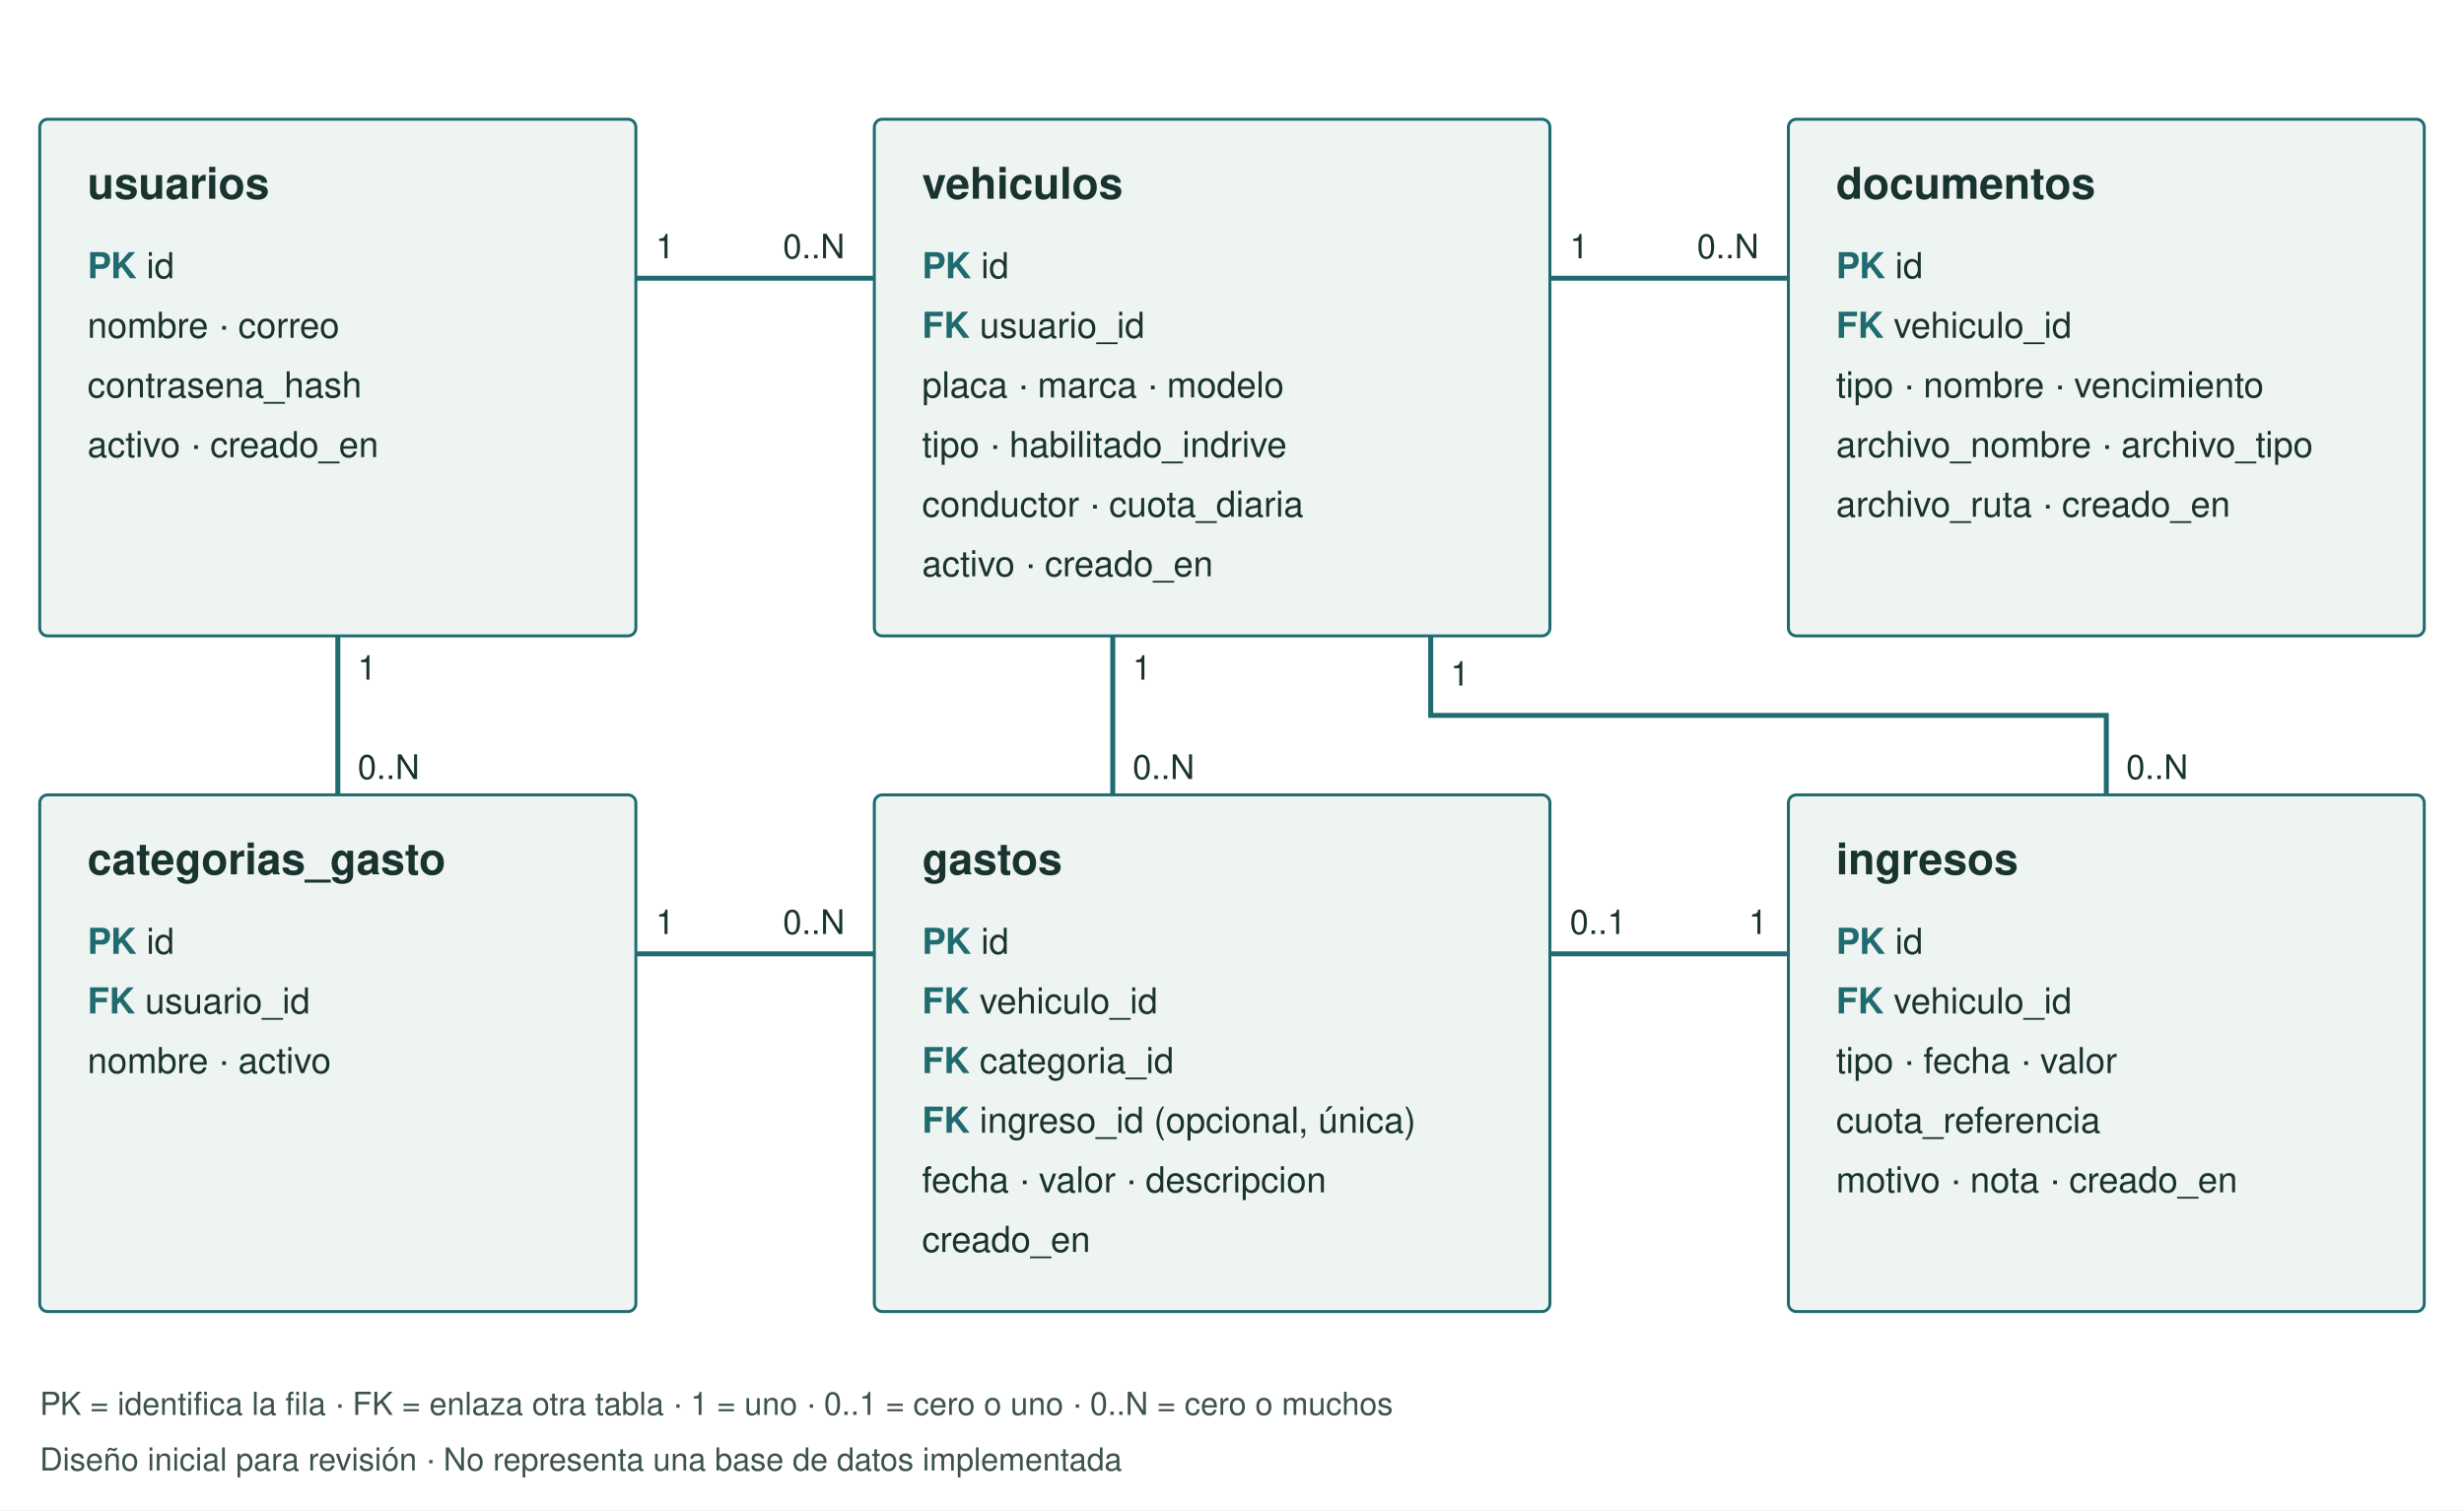
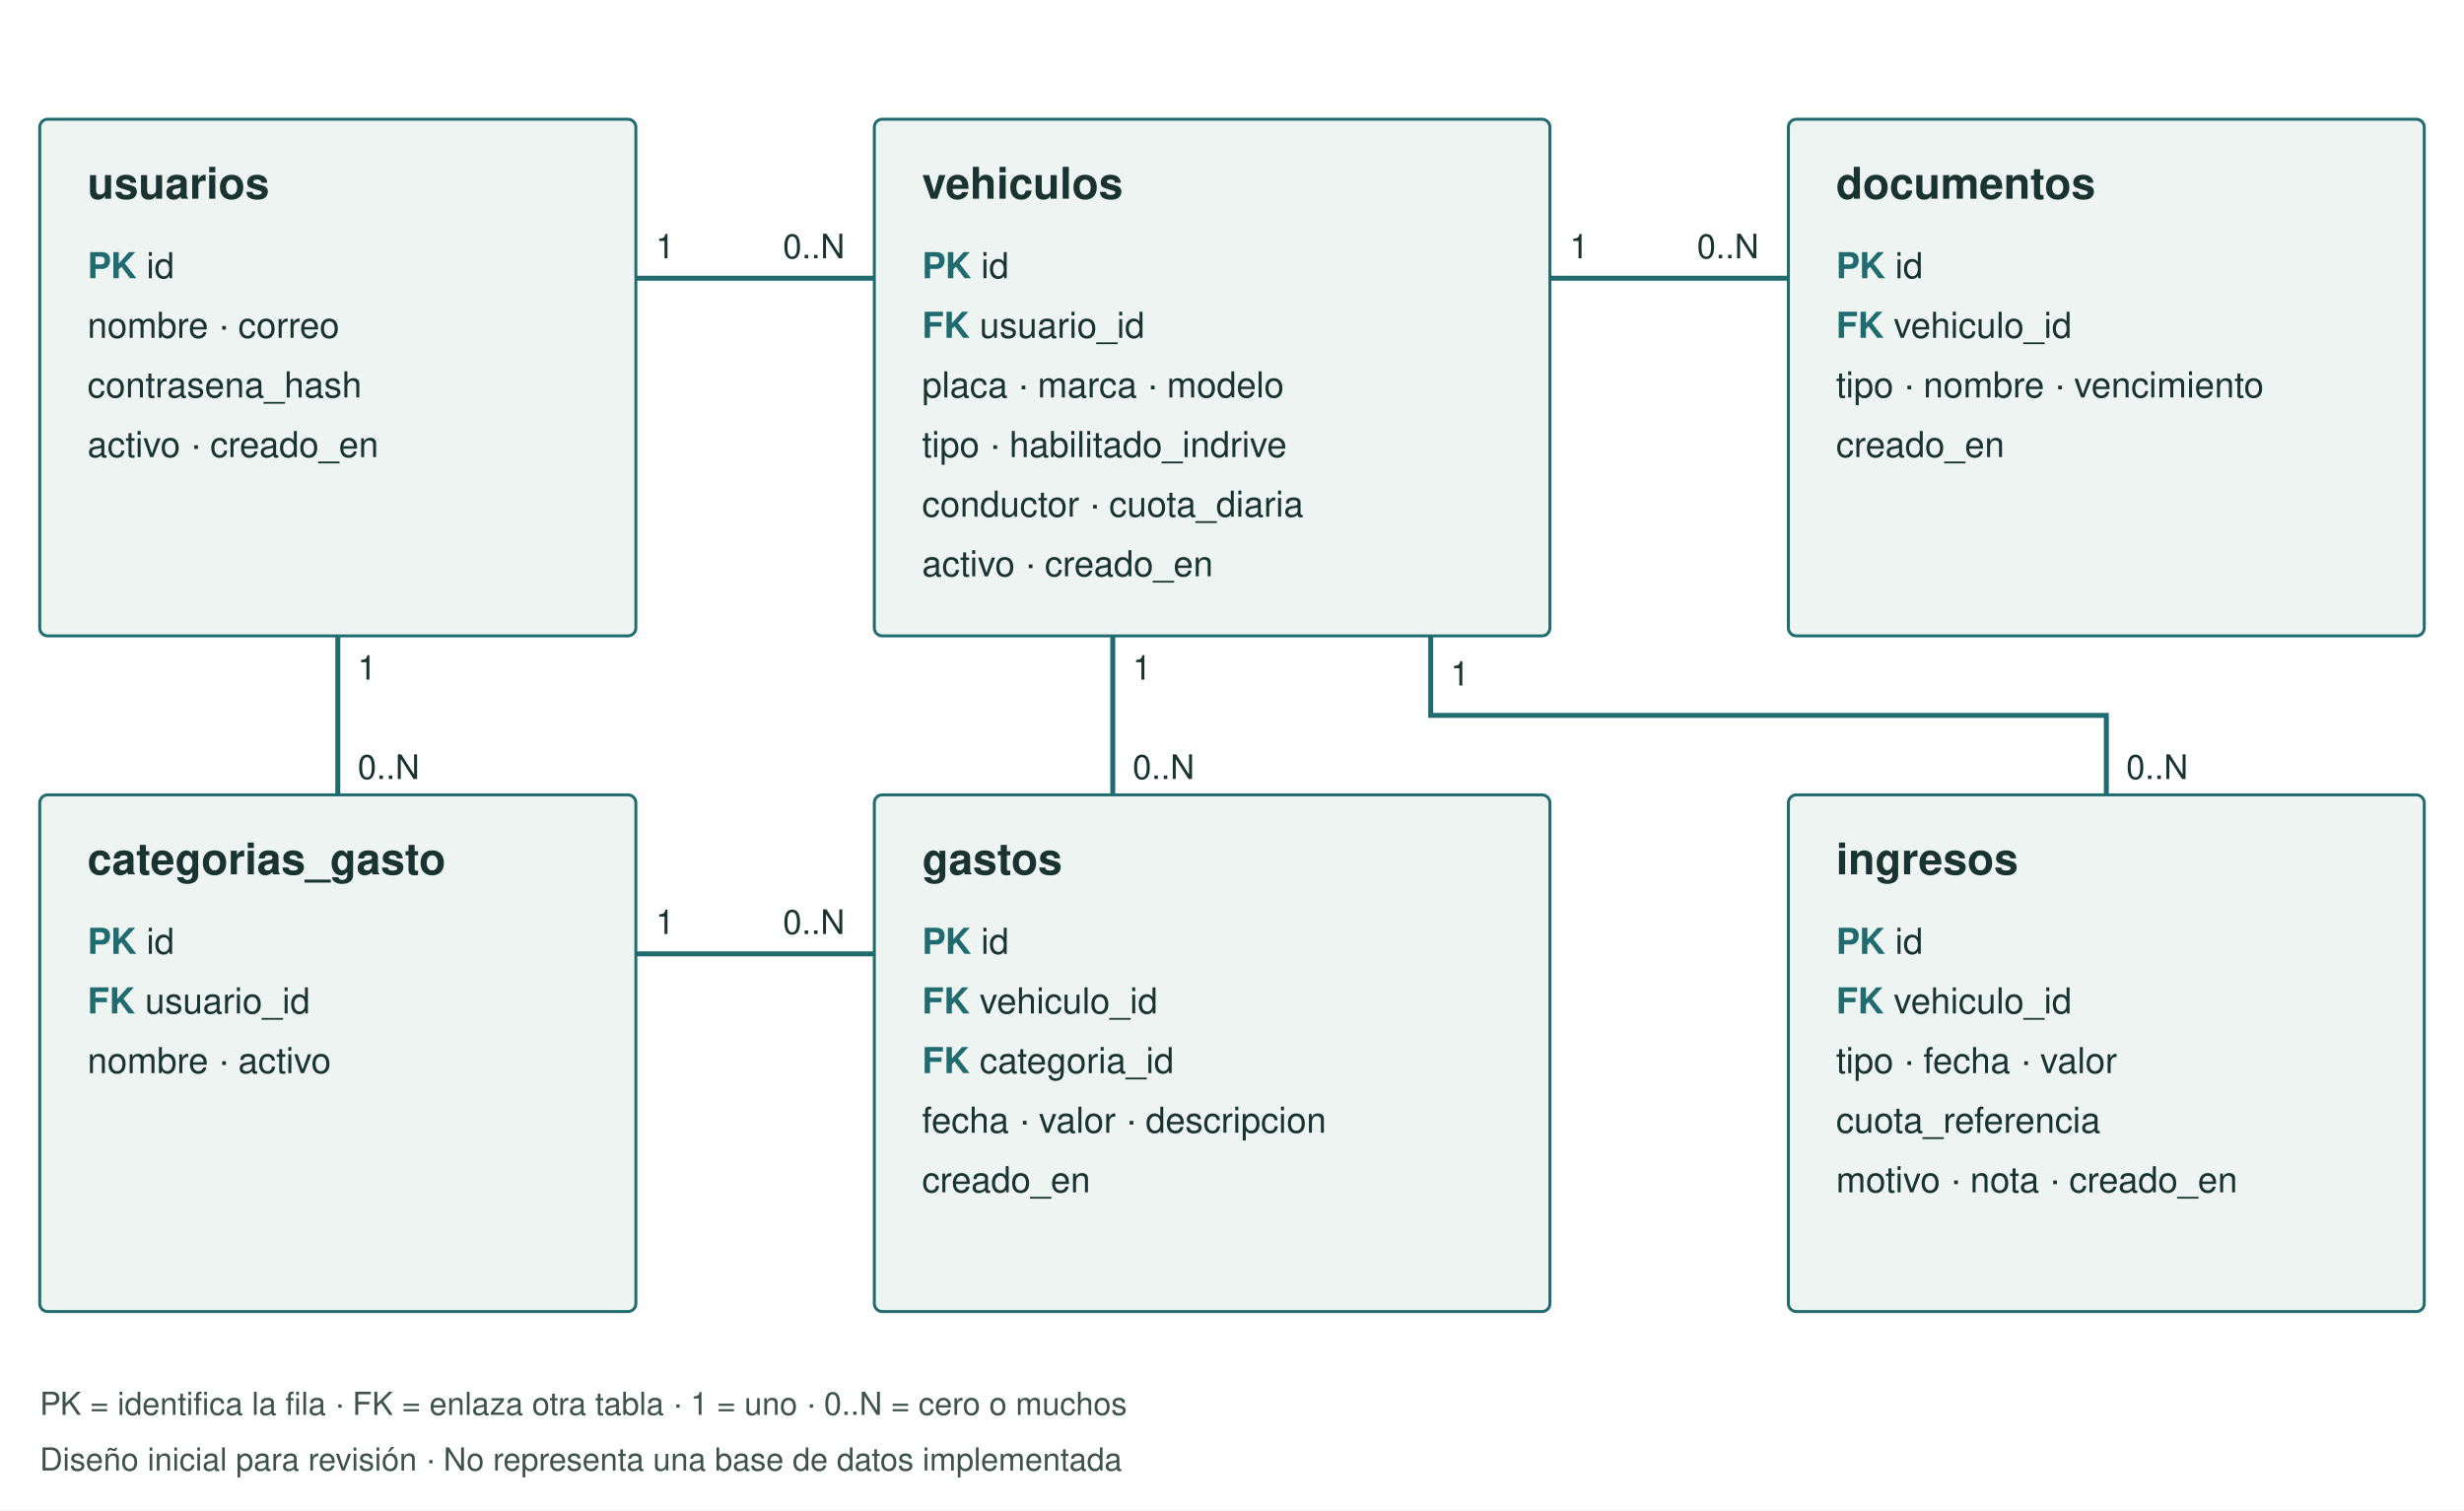
<svg xmlns="http://www.w3.org/2000/svg" viewBox="0 0 1240 760" width="1240" height="760" role="img" aria-labelledby="titulo descripcion" font-family="Helvetica Neue, Helvetica, Arial, sans-serif">
  <style>
    .caja { fill: #eef4f1; stroke: #1f6b70; stroke-width: 1.5; }
    .nombre { font-size: 22px; font-weight: 700; fill: #19332f; }
    .campo { font-size: 18px; fill: #19332f; }
    .clave { font-weight: 700; fill: #1f6b70; }
    .linea { fill: none; stroke: #1f6b70; stroke-width: 2.5; }
    .card { font-size: 17px; fill: #19332f; }
    .leyenda { font-size: 16px; fill: #3d524c; }
  </style>
  <rect width="1240" height="760" fill="#ffffff" />
  <line class="linea" x1="320" y1="140" x2="440" y2="140" />
  <text class="card" x="330" y="130">1</text>
  <text class="card" x="394" y="130">0..N</text>
  <line class="linea" x1="780" y1="140" x2="900" y2="140" />
  <text class="card" x="790" y="130">1</text>
  <text class="card" x="854" y="130">0..N</text>
  <line class="linea" x1="170" y1="320" x2="170" y2="400" />
  <text class="card" x="180" y="342">1</text>
  <text class="card" x="180" y="392">0..N</text>
  <line class="linea" x1="560" y1="320" x2="560" y2="400" />
  <text class="card" x="570" y="342">1</text>
  <text class="card" x="570" y="392">0..N</text>
  <polyline class="linea" points="720,320 720,360 1060,360 1060,400" />
  <text class="card" x="730" y="345">1</text>
  <text class="card" x="1070" y="392">0..N</text>
  <line class="linea" x1="320" y1="480" x2="440" y2="480" />
  <text class="card" x="330" y="470">1</text>
  <text class="card" x="394" y="470">0..N</text>
-   <line class="linea" x1="780" y1="480" x2="900" y2="480" />
-   <text class="card" x="790" y="470">0..1</text>
-   <text class="card" x="880" y="470">1</text>
  <rect class="caja" x="20" y="60" width="300" height="260" rx="4" />
  <text class="nombre" x="44" y="100">usuarios</text>
  <text class="campo" x="44" y="140">
    <tspan class="clave">PK</tspan> id</text>
  <text class="campo" x="44" y="170">nombre · correo</text>
  <text class="campo" x="44" y="200">contrasena_hash</text>
  <text class="campo" x="44" y="230">activo · creado_en</text>
  <rect class="caja" x="440" y="60" width="340" height="260" rx="4" />
  <text class="nombre" x="464" y="100">vehiculos</text>
  <text class="campo" x="464" y="140">
    <tspan class="clave">PK</tspan> id</text>
  <text class="campo" x="464" y="170">
    <tspan class="clave">FK</tspan> usuario_id</text>
  <text class="campo" x="464" y="200">placa · marca · modelo</text>
  <text class="campo" x="464" y="230">tipo · habilitado_indrive</text>
  <text class="campo" x="464" y="260">conductor · cuota_diaria</text>
  <text class="campo" x="464" y="290">activo · creado_en</text>
  <rect class="caja" x="900" y="60" width="320" height="260" rx="4" />
  <text class="nombre" x="924" y="100">documentos</text>
  <text class="campo" x="924" y="140">
    <tspan class="clave">PK</tspan> id</text>
  <text class="campo" x="924" y="170">
    <tspan class="clave">FK</tspan> vehiculo_id</text>
  <text class="campo" x="924" y="200">tipo · nombre · vencimiento</text>
-   <text class="campo" x="924" y="230">archivo_nombre · archivo_tipo</text>
-   <text class="campo" x="924" y="260">archivo_ruta · creado_en</text>
+   <text class="campo" x="924" y="230">creado_en</text>
  <rect class="caja" x="20" y="400" width="300" height="260" rx="4" />
  <text class="nombre" x="44" y="440">categorias_gasto</text>
  <text class="campo" x="44" y="480">
    <tspan class="clave">PK</tspan> id</text>
  <text class="campo" x="44" y="510">
    <tspan class="clave">FK</tspan> usuario_id</text>
  <text class="campo" x="44" y="540">nombre · activo</text>
  <rect class="caja" x="440" y="400" width="340" height="260" rx="4" />
  <text class="nombre" x="464" y="440">gastos</text>
  <text class="campo" x="464" y="480">
    <tspan class="clave">PK</tspan> id</text>
  <text class="campo" x="464" y="510">
    <tspan class="clave">FK</tspan> vehiculo_id</text>
  <text class="campo" x="464" y="540">
    <tspan class="clave">FK</tspan> categoria_id</text>
-   <text class="campo" x="464" y="570">
-     <tspan class="clave">FK</tspan> ingreso_id (opcional, única)</text>
-   <text class="campo" x="464" y="600">fecha · valor · descripcion</text>
-   <text class="campo" x="464" y="630">creado_en</text>
+   <text class="campo" x="464" y="570">fecha · valor · descripcion</text>
+   <text class="campo" x="464" y="600">creado_en</text>
  <rect class="caja" x="900" y="400" width="320" height="260" rx="4" />
  <text class="nombre" x="924" y="440">ingresos</text>
  <text class="campo" x="924" y="480">
    <tspan class="clave">PK</tspan> id</text>
  <text class="campo" x="924" y="510">
    <tspan class="clave">FK</tspan> vehiculo_id</text>
  <text class="campo" x="924" y="540">tipo · fecha · valor</text>
  <text class="campo" x="924" y="570">cuota_referencia</text>
  <text class="campo" x="924" y="600">motivo · nota · creado_en</text>
-   <text class="leyenda" x="20" y="712">PK = identifica la fila · FK = enlaza otra tabla · 1 = uno · 0..1 = cero o uno · 0..N = cero o muchos</text>
+   <text class="leyenda" x="20" y="712">PK = identifica la fila · FK = enlaza otra tabla · 1 = uno · 0..N = cero o muchos</text>
  <text class="leyenda" x="20" y="740">Diseño inicial para revisión · No representa una base de datos implementada</text>
</svg>
